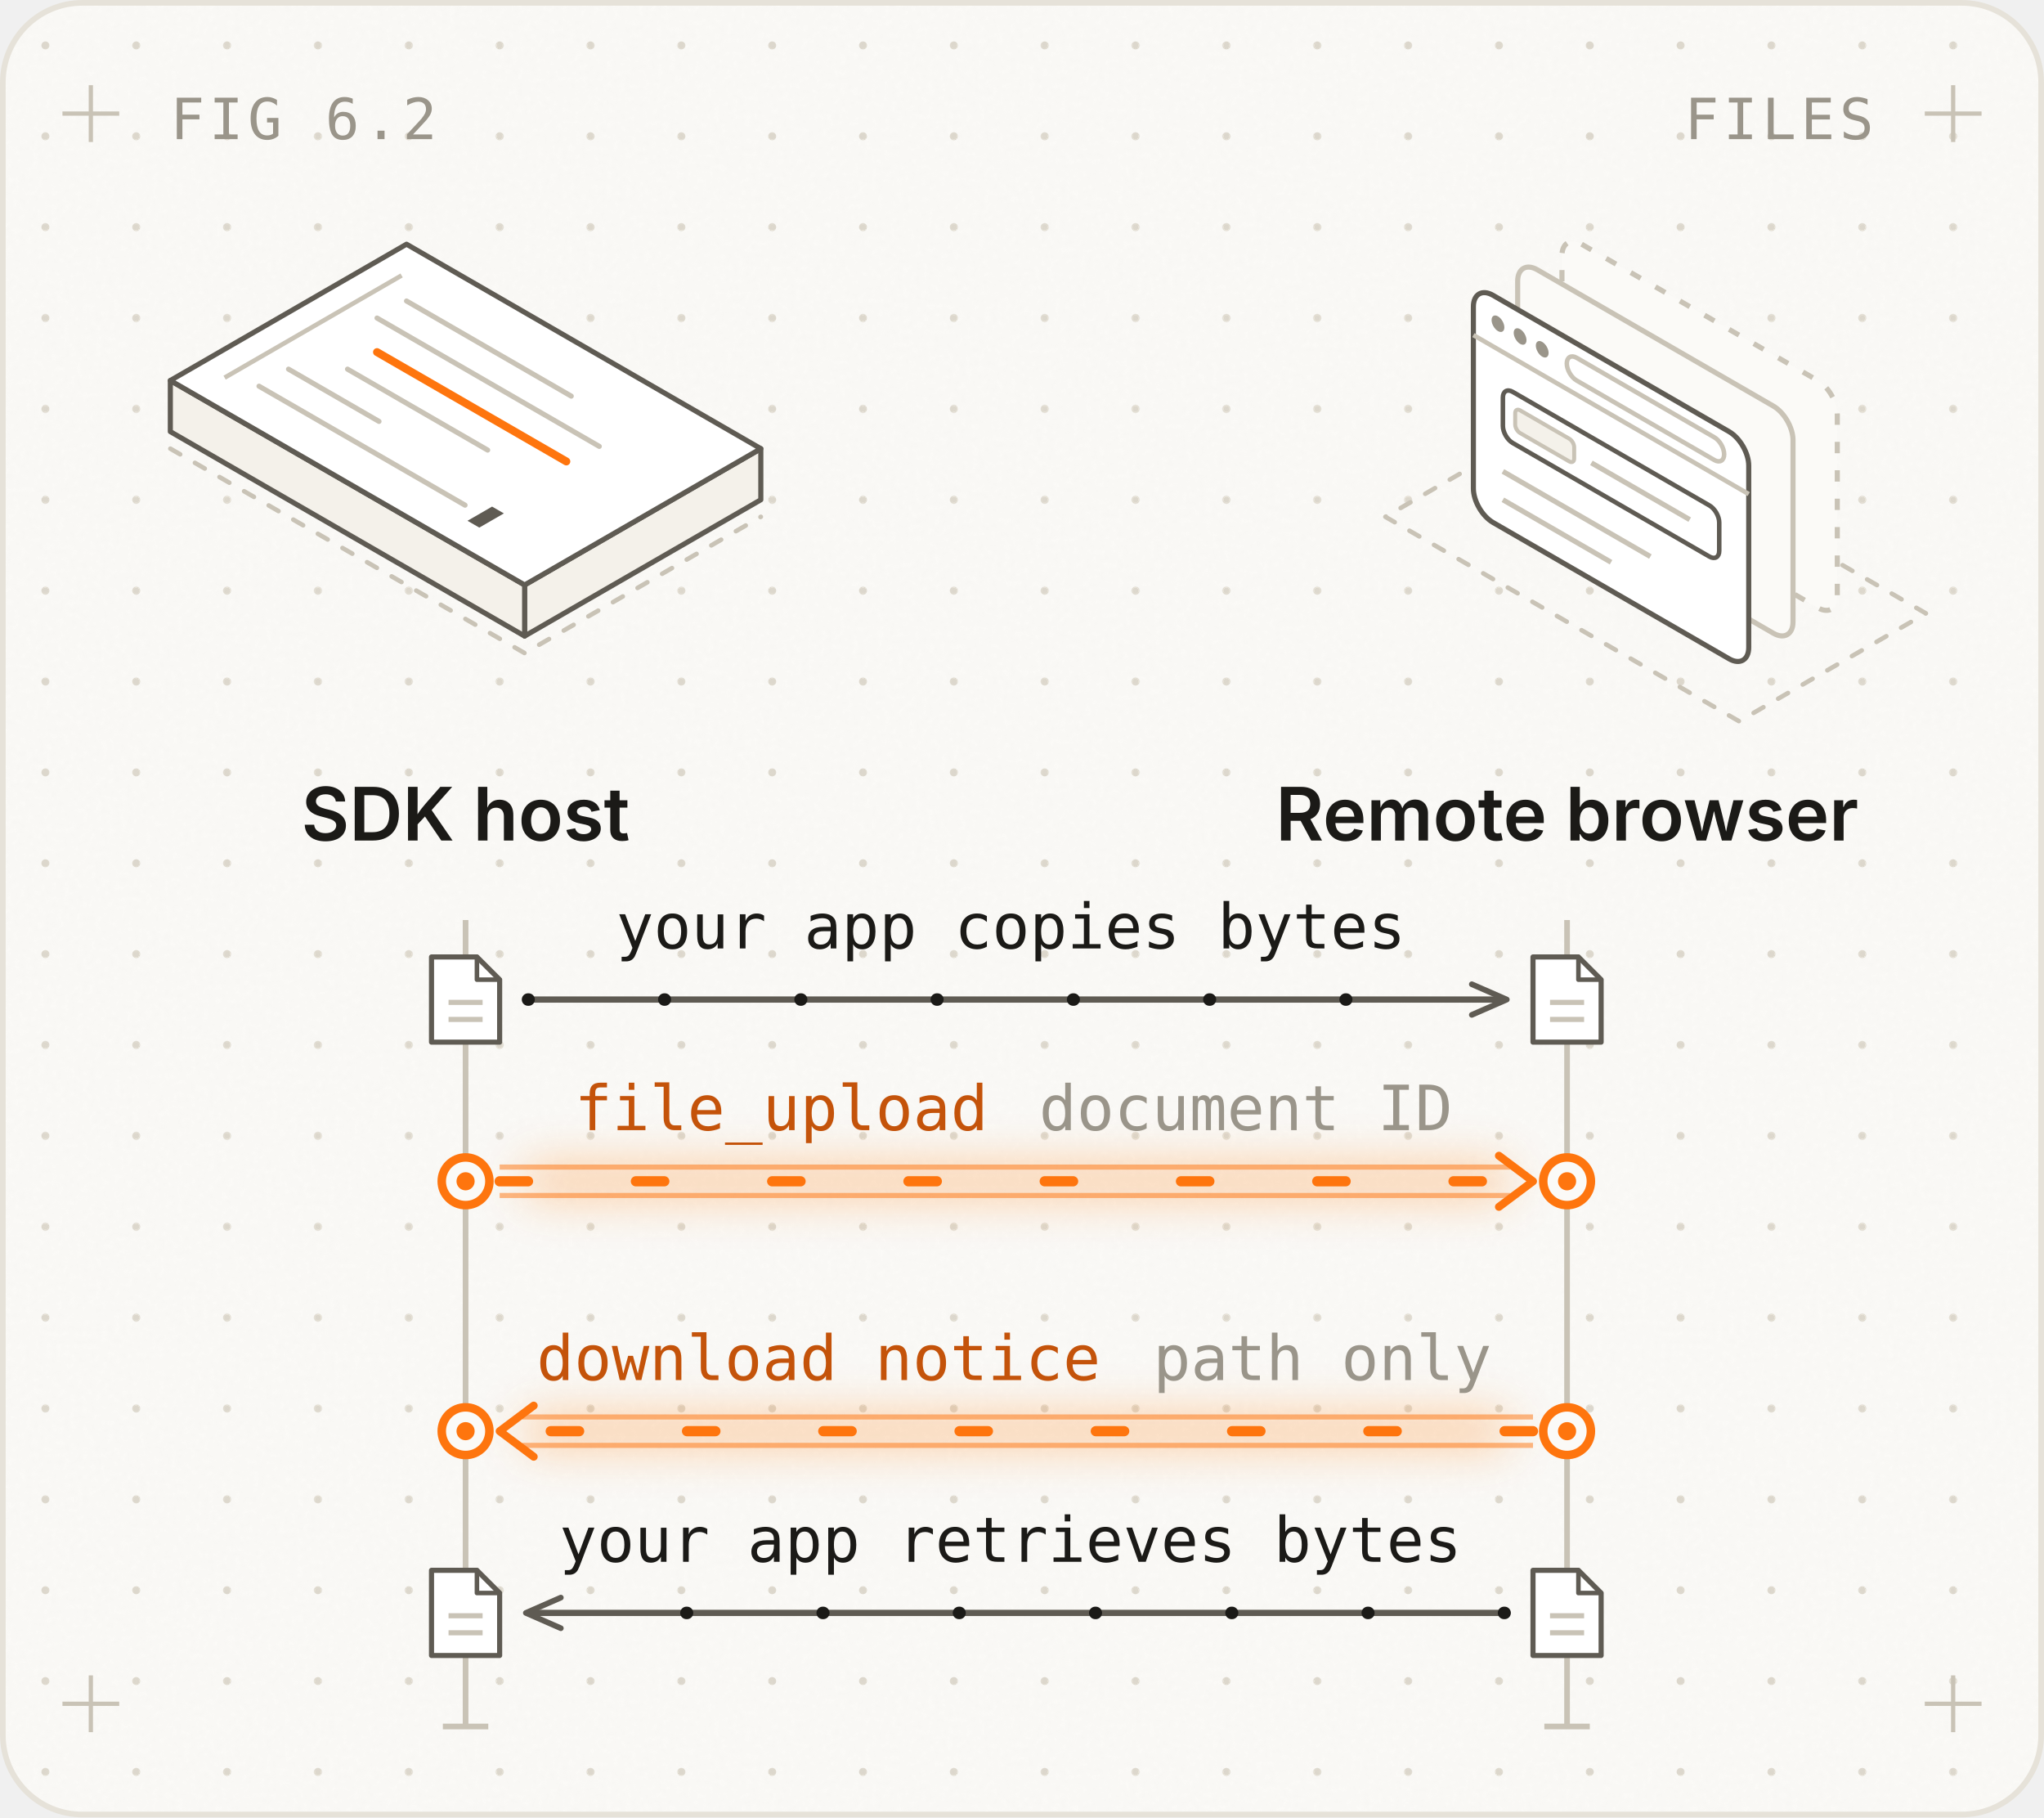
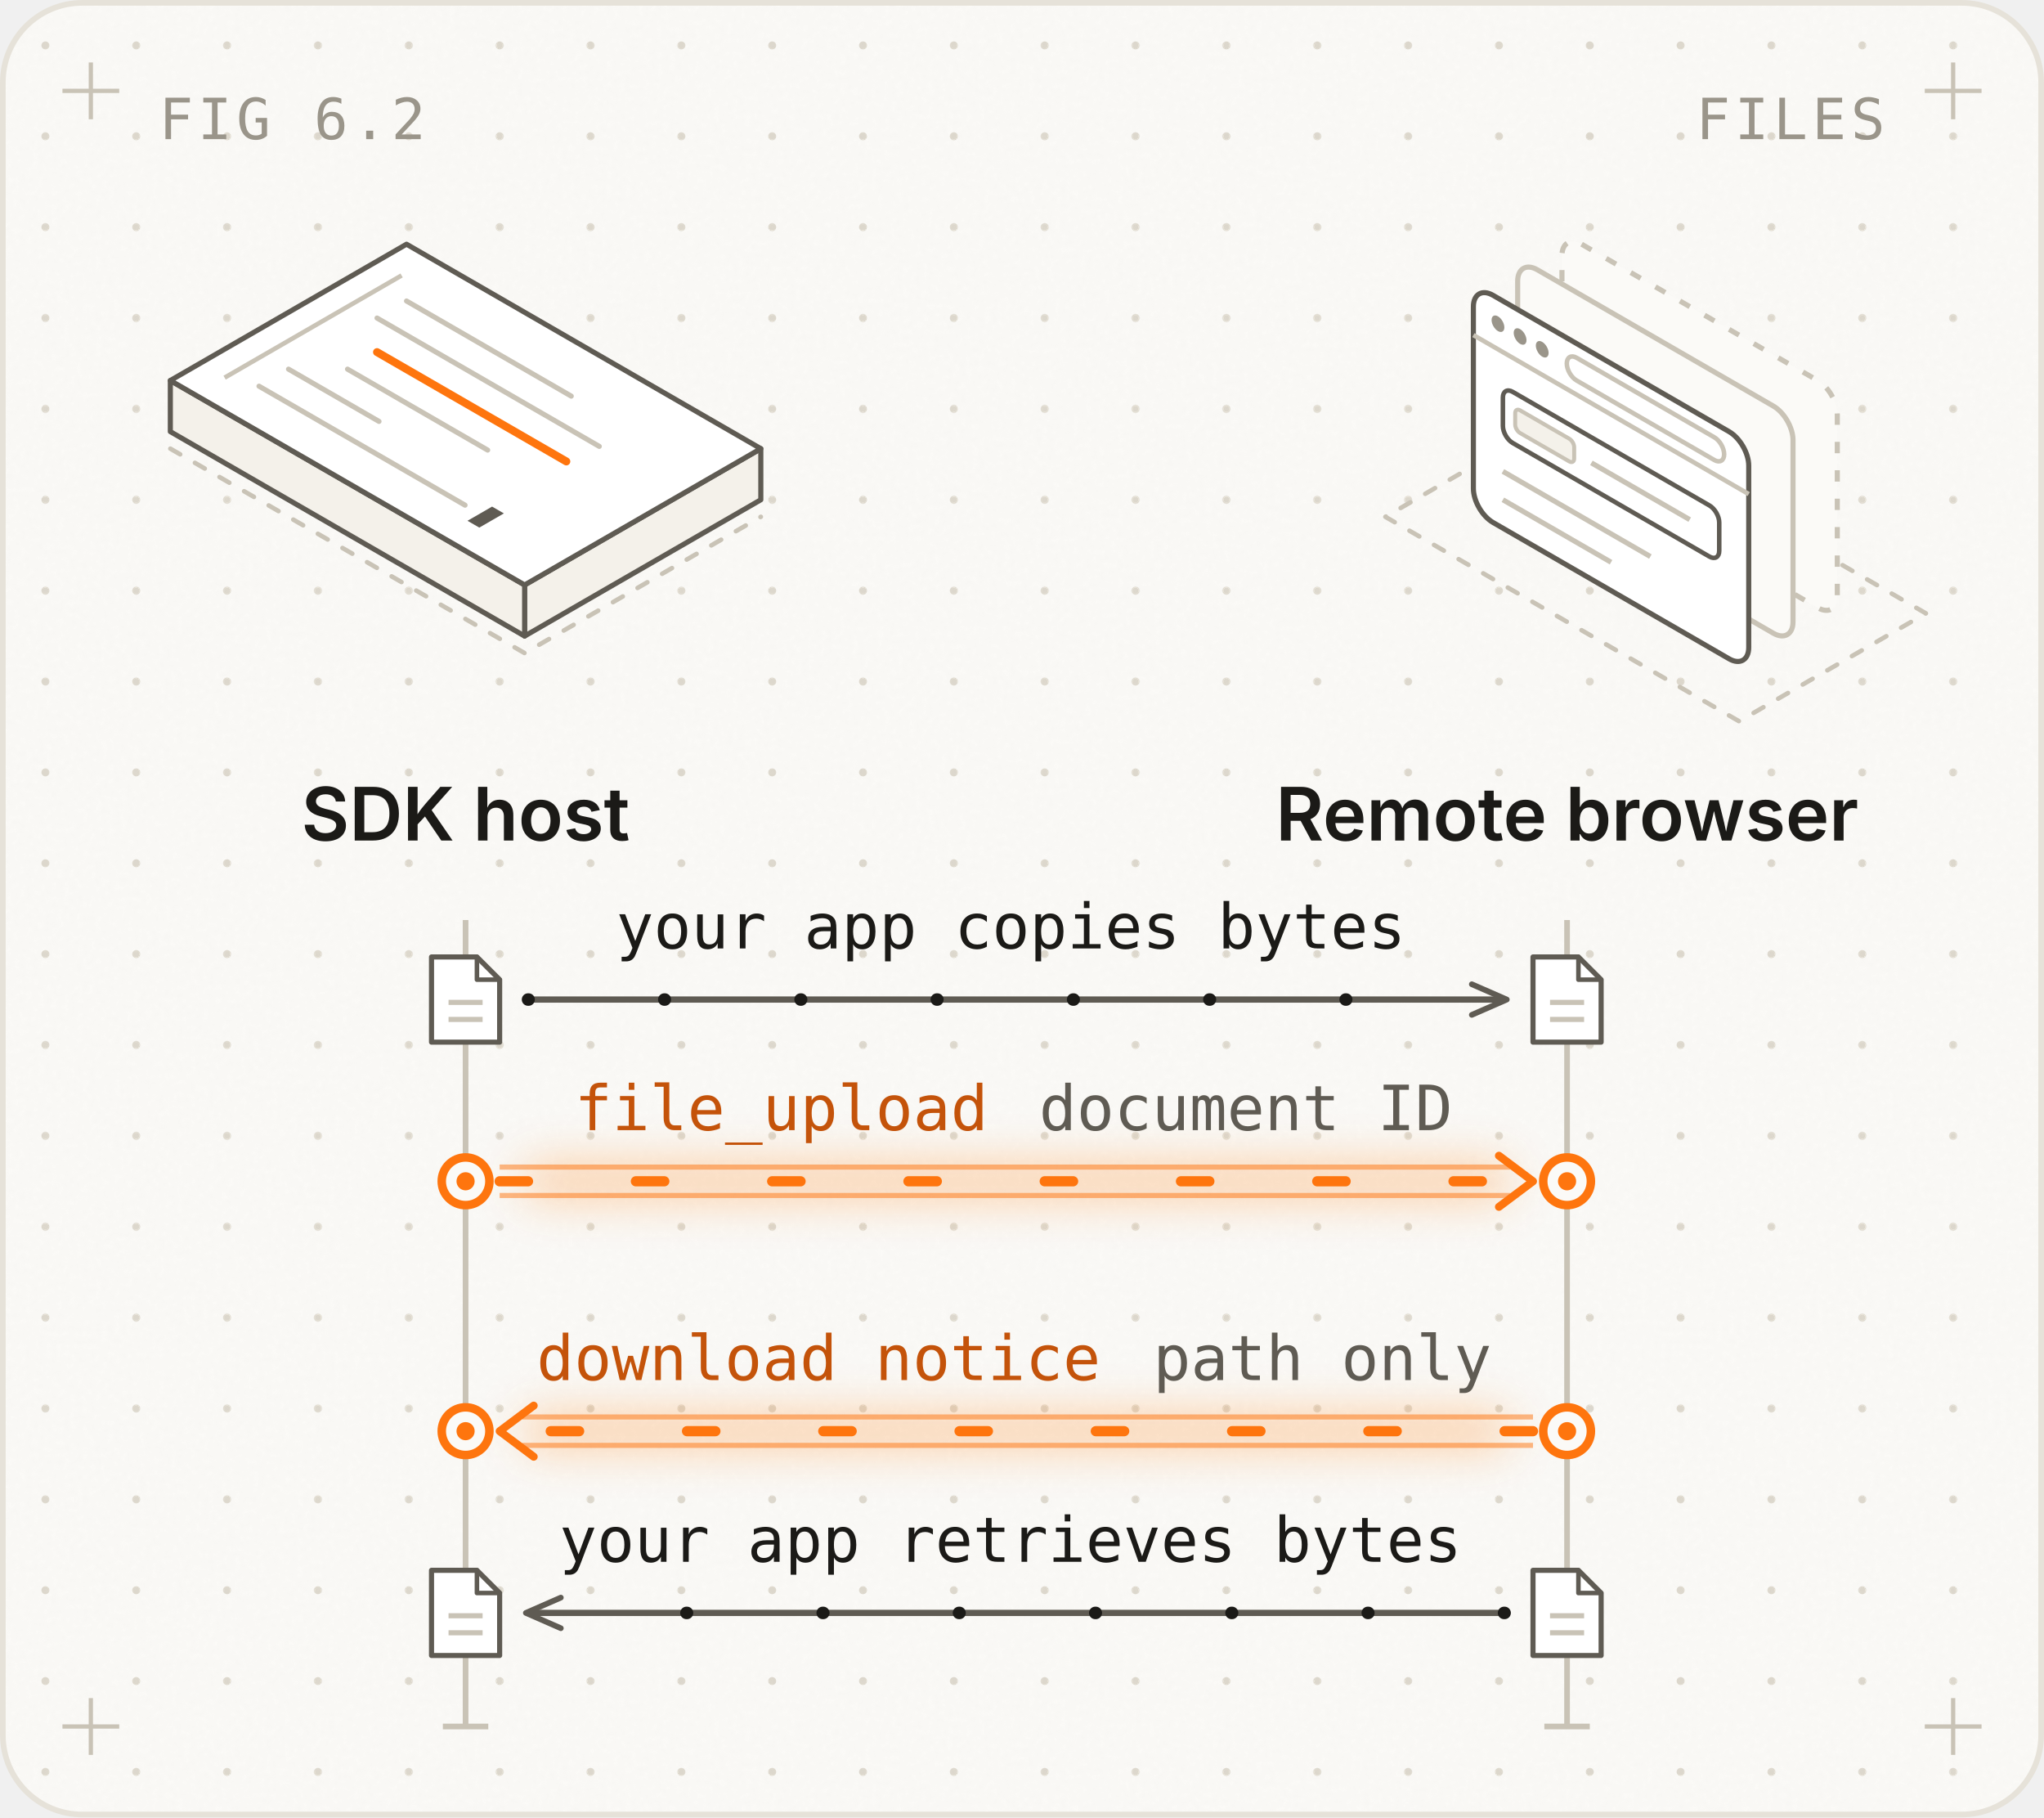
<svg xmlns="http://www.w3.org/2000/svg" viewBox="0 0 360 320" width="360" height="320" role="img" aria-labelledby="t d" fill="none">
  <style>.s{font-family:Geist, Inter, -apple-system, BlinkMacSystemFont, 'Segoe UI', Helvetica, Arial, sans-serif}.m{font-family:'Geist Mono', ui-monospace, SFMono-Regular, Menlo, monospace}text{font-kerning:normal}@keyframes fw{to{stroke-dashoffset:-24}}@keyframes blink{0%,49%{fill-opacity:1}50%,100%{fill-opacity:0}}@media (prefers-reduced-motion:no-preference){.fw{animation:fw 1.3s linear infinite}.blink{animation:blink 1.1s steps(1) infinite}}</style>
  <defs>
    <pattern id="dots" width="16" height="16" patternUnits="userSpaceOnUse">
      <circle cx="8" cy="8" r="0.7" fill="#DDD8CD" />
    </pattern>
    <filter id="grain" x="0" y="0" width="100%" height="100%">
      <feTurbulence type="fractalNoise" baseFrequency="0.9" numOctaves="2" seed="7" stitchTiles="stitch" />
      <feColorMatrix values="0 0 0 0 0.5  0 0 0 0 0.5  0 0 0 0 0.5  0 0 0 0.05 0" />
    </filter>
    <clipPath id="card">
      <rect x="0.5" y="0.5" width="359" height="319" rx="14" />
    </clipPath>
    <marker id="ah" viewBox="0 0 10 10" refX="8.5" refY="5" markerWidth="7" markerHeight="7" orient="auto-start-reverse">
      <path d="M1 1.5 L9 5 L1 8.5" stroke="#5F5B53" stroke-width="1.3" fill="none" stroke-linejoin="round" stroke-linecap="round" />
    </marker>
    <marker id="ao" viewBox="0 0 10 10" refX="8.5" refY="5" markerWidth="7" markerHeight="7" orient="auto-start-reverse">
      <path d="M1 1.5 L9 5 L1 8.5" stroke="#FE750E" stroke-width="1.3" fill="none" stroke-linejoin="round" stroke-linecap="round" />
    </marker>
    <filter id="glow" filterUnits="userSpaceOnUse" x="0" y="0" width="360" height="320">
      <feGaussianBlur stdDeviation="4" />
    </filter>
  </defs>
  <rect x="0.5" y="0.5" width="359" height="319" rx="14" fill="#FBFAF7" />
  <g clip-path="url(#card)">
    <rect width="360" height="320" fill="url(#dots)" />
    <rect width="360" height="320" filter="url(#grain)" />
  </g>
  <rect x="0.5" y="0.5" width="359" height="319" rx="14" fill="none" stroke="#E6E2D9" />
-   <path d="M11 20h10M16 15v10" stroke="#C9C3B6" stroke-width="0.75" />
-   <path d="M339 20h10M344 15v10" stroke="#C9C3B6" stroke-width="0.75" />
-   <path d="M11 300h10M16 295v10" stroke="#C9C3B6" stroke-width="0.75" />
-   <path d="M339 300h10M344 295v10" stroke="#C9C3B6" stroke-width="0.75" />
-   <text x="30.0" y="24.5" font-size="10" fill="#9A958A" letter-spacing="0.08em" class="m">FIG 6.2</text>
-   <text x="330.0" y="24.5" font-size="10" fill="#9A958A" text-anchor="end" letter-spacing="0.08em" class="m">FILES</text>
+   <path d="M11 16h10M16 11v10" stroke="#C9C3B6" stroke-width="0.75" />
+   <path d="M339 16h10M344 11v10" stroke="#C9C3B6" stroke-width="0.75" />
+   <path d="M11 304h10M16 299v10" stroke="#C9C3B6" stroke-width="0.75" />
+   <path d="M339 304h10M344 299v10" stroke="#C9C3B6" stroke-width="0.75" />
+   <text x="28.0" y="24.5" font-size="10" fill="#9A958A" letter-spacing="0.08em" class="m">FIG 6.2</text>
+   <text x="332.0" y="24.5" font-size="10" fill="#9A958A" text-anchor="end" letter-spacing="0.08em" class="m">FILES</text>
  <polyline points="30.0,79.0 92.4,115.0 134.0,91.0" stroke="#C9C3B6" stroke-width="0.8" stroke-dasharray="2 3" stroke-linejoin="round" stroke-linecap="round" />
  <polygon points="134.0,79.0 92.4,103.0 92.4,112.0 134.0,88.0" fill="#F4F1EA" stroke="#5F5B53" stroke-width="0.9" stroke-linejoin="round" stroke-linecap="round" />
  <polygon points="30.0,67.0 92.4,103.0 92.4,112.0 30.0,76.0" fill="#F4F1EA" stroke="#5F5B53" stroke-width="0.9" stroke-linejoin="round" stroke-linecap="round" />
  <polygon points="71.6,43.0 134.0,79.0 92.4,103.0 30.0,67.0" fill="#FFFFFF" stroke="#5F5B53" stroke-width="0.9" stroke-linejoin="round" stroke-linecap="round" />
  <g transform="matrix(0.866,0.5,-0.866,0.5,71.6,43.0)">
    <line x1="10" y1="10.0" x2="43.5" y2="10.0" stroke="#C9C3B6" stroke-width="0.9" stroke-linecap="round" vector-effect="non-scaling-stroke" />
    <line x1="10" y1="16.0" x2="55.2" y2="16.0" stroke="#C9C3B6" stroke-width="0.9" stroke-linecap="round" vector-effect="non-scaling-stroke" />
    <line x1="16" y1="22.0" x2="54.5" y2="22.0" stroke="#FE750E" stroke-width="1.4" stroke-linecap="round" vector-effect="non-scaling-stroke" />
    <line x1="16" y1="28.0" x2="44.5" y2="28.0" stroke="#C9C3B6" stroke-width="0.9" stroke-linecap="round" vector-effect="non-scaling-stroke" />
    <line x1="10" y1="34.0" x2="28.4" y2="34.0" stroke="#C9C3B6" stroke-width="0.9" stroke-linecap="round" vector-effect="non-scaling-stroke" />
    <line x1="10" y1="40.0" x2="51.9" y2="40.0" stroke="#C9C3B6" stroke-width="0.9" stroke-linecap="round" vector-effect="non-scaling-stroke" />
    <rect class="blink" x="54.9" y="37.5" width="2.4" height="5" fill="#5F5B53" />
    <line x1="5" y1="6" x2="5" y2="42" stroke="#C9C3B6" stroke-width="0.8" vector-effect="non-scaling-stroke" />
  </g>
  <polygon points="276.9,72.0 339.2,108.0 306.3,127.0 244.0,91.0" stroke="#C9C3B6" stroke-width="0.8" stroke-dasharray="2 3" stroke-linejoin="round" stroke-linecap="round" />
  <g transform="matrix(0.866,0.5,0,1,275.1,81.0)">
    <rect x="0" y="-40" width="56" height="40" rx="4" fill="#FBFAF7" stroke="#C9C3B6" stroke-width="0.9" stroke-dasharray="2 3" vector-effect="non-scaling-stroke" />
  </g>
  <g transform="matrix(0.866,0.5,0,1,267.3,85.5)">
    <rect x="0" y="-40" width="56" height="40" rx="4" fill="#FBFAF7" stroke="#C9C3B6" stroke-width="0.9" vector-effect="non-scaling-stroke" />
  </g>
  <g transform="matrix(0.866,0.5,0,1,259.5,90.0)">
    <rect x="0" y="-40" width="56" height="40" rx="4" fill="#FFFFFF" stroke="#5F5B53" stroke-width="0.9" vector-effect="non-scaling-stroke" />
    <line x1="0" y1="-31" x2="56" y2="-31" stroke="#C9C3B6" stroke-width="0.8" vector-effect="non-scaling-stroke" />
    <circle cx="5.0" cy="-35.5" r="1.3" fill="#9A958A" />
    <circle cx="9.5" cy="-35.5" r="1.3" fill="#9A958A" />
    <circle cx="14.0" cy="-35.5" r="1.3" fill="#9A958A" />
    <rect x="19" y="-37.5" width="32" height="4" rx="2" stroke="#C9C3B6" stroke-width="0.8" vector-effect="non-scaling-stroke" />
    <rect x="6" y="-25" width="44" height="9" rx="2" stroke="#5F5B53" stroke-width="0.8" vector-effect="non-scaling-stroke" />
    <rect x="8.5" y="-22.5" width="12" height="4" rx="1" fill="#F4F1EA" stroke="#C9C3B6" stroke-width="0.7" vector-effect="non-scaling-stroke" />
    <line x1="24" y1="-20.5" x2="44" y2="-20.5" stroke="#C9C3B6" stroke-width="0.9" vector-effect="non-scaling-stroke" />
    <line x1="6" y1="-10" x2="36" y2="-10" stroke="#C9C3B6" stroke-width="0.9" vector-effect="non-scaling-stroke" />
    <line x1="6" y1="-5" x2="28" y2="-5" stroke="#C9C3B6" stroke-width="0.9" vector-effect="non-scaling-stroke" />
  </g>
  <text x="82.0" y="148.0" font-size="13" fill="#1B1A17" font-weight="600" text-anchor="middle" class="s">SDK host</text>
  <text x="276.0" y="148.0" font-size="13" fill="#1B1A17" font-weight="600" text-anchor="middle" class="s">Remote browser</text>
  <line x1="82" y1="162" x2="82" y2="304" stroke="#C9C3B6" stroke-width="1" />
  <path d="M78 304h8" stroke="#C9C3B6" stroke-width="1" />
  <line x1="276" y1="162" x2="276" y2="304" stroke="#C9C3B6" stroke-width="1" />
  <path d="M272 304h8" stroke="#C9C3B6" stroke-width="1" />
  <path d="M76.0 168.5h8l4 4v11h-12z" fill="#FFFFFF" stroke="#5F5B53" stroke-width="0.9" stroke-linejoin="round" stroke-linecap="round" />
  <path d="M84.0 168.5v4h4" stroke="#5F5B53" stroke-width="0.8" stroke-linejoin="round" stroke-linecap="round" />
  <path d="M79.0 176.5h6M79.0 179.5h6" stroke="#C9C3B6" stroke-width="0.9" />
  <path d="M270.0 168.5h8l4 4v11h-12z" fill="#FFFFFF" stroke="#5F5B53" stroke-width="0.9" stroke-linejoin="round" stroke-linecap="round" />
  <path d="M278.0 168.5v4h4" stroke="#5F5B53" stroke-width="0.8" stroke-linejoin="round" stroke-linecap="round" />
  <path d="M273.0 176.5h6M273.0 179.5h6" stroke="#C9C3B6" stroke-width="0.9" />
  <line x1="93.0" y1="176" x2="265.0" y2="176" stroke="#5F5B53" stroke-width="1.1" marker-end="url(#ah)" />
  <line class="fw" x1="93.0" y1="176" x2="257.0" y2="176" stroke="#1B1A17" stroke-width="2.2" stroke-linecap="round" stroke-dasharray="0.1 23.9" />
  <text x="108.5" y="167.0" font-size="11" fill="#1B1A17" class="m">your app copies bytes</text>
  <rect x="92.0" y="205" width="174.0" height="6" rx="3" fill="#FE750E" fill-opacity="0.35" filter="url(#glow)" />
  <line x1="88.0" y1="205.5" x2="266.0" y2="205.5" stroke="#FE750E" stroke-width="0.9" stroke-opacity=".5" />
  <line x1="88.0" y1="210.5" x2="266.0" y2="210.5" stroke="#FE750E" stroke-width="0.9" stroke-opacity=".5" />
  <path d="M264.0 203.5L270.0 208L264.0 212.5" stroke="#FE750E" stroke-width="1.4" stroke-linejoin="round" stroke-linecap="round" />
  <line class="fw" x1="88.0" y1="208" x2="262.0" y2="208" stroke="#FE750E" stroke-width="1.8" stroke-linecap="round" stroke-dasharray="5 19" />
  <circle cx="82.0" cy="208.0" r="4.2" fill="#FBFAF7" stroke="#FE750E" stroke-width="1.5" />
  <circle cx="82.0" cy="208.0" r="1.6" fill="#FE750E" />
  <circle cx="276.0" cy="208.0" r="4.2" fill="#FBFAF7" stroke="#FE750E" stroke-width="1.5" />
  <circle cx="276.0" cy="208.0" r="1.6" fill="#FE750E" />
  <text x="101.2" y="199.0" font-size="11" fill="#C4530A" class="m">file_upload</text>
-   <text x="183.0" y="199.0" font-size="11" fill="#9A958A" class="m">document ID</text>
+   <text x="183.0" y="199.0" font-size="11" fill="#5F5B53" class="m">document ID</text>
  <rect x="92.0" y="249" width="174.0" height="6" rx="3" fill="#FE750E" fill-opacity="0.35" filter="url(#glow)" />
  <line x1="270.0" y1="249.5" x2="92.0" y2="249.5" stroke="#FE750E" stroke-width="0.9" stroke-opacity=".5" />
  <line x1="270.0" y1="254.5" x2="92.0" y2="254.5" stroke="#FE750E" stroke-width="0.9" stroke-opacity=".5" />
  <path d="M94.0 247.5L88.0 252L94.0 256.5" stroke="#FE750E" stroke-width="1.4" stroke-linejoin="round" stroke-linecap="round" />
  <line class="fw" x1="270.0" y1="252" x2="96.0" y2="252" stroke="#FE750E" stroke-width="1.8" stroke-linecap="round" stroke-dasharray="5 19" />
  <circle cx="276.0" cy="252.0" r="4.2" fill="#FBFAF7" stroke="#FE750E" stroke-width="1.5" />
  <circle cx="276.0" cy="252.0" r="1.6" fill="#FE750E" />
  <circle cx="82.0" cy="252.0" r="4.2" fill="#FBFAF7" stroke="#FE750E" stroke-width="1.5" />
  <circle cx="82.0" cy="252.0" r="1.6" fill="#FE750E" />
  <text x="94.5" y="243.0" font-size="11" fill="#C4530A" class="m">download notice</text>
-   <text x="203.1" y="243.0" font-size="11" fill="#9A958A" class="m">path only</text>
+   <text x="203.1" y="243.0" font-size="11" fill="#5F5B53" class="m">path only</text>
  <path d="M270.0 276.5h8l4 4v11h-12z" fill="#FFFFFF" stroke="#5F5B53" stroke-width="0.9" stroke-linejoin="round" stroke-linecap="round" />
  <path d="M278.0 276.5v4h4" stroke="#5F5B53" stroke-width="0.8" stroke-linejoin="round" stroke-linecap="round" />
  <path d="M273.0 284.5h6M273.0 287.5h6" stroke="#C9C3B6" stroke-width="0.9" />
  <path d="M76.0 276.5h8l4 4v11h-12z" fill="#FFFFFF" stroke="#5F5B53" stroke-width="0.9" stroke-linejoin="round" stroke-linecap="round" />
  <path d="M84.0 276.5v4h4" stroke="#5F5B53" stroke-width="0.8" stroke-linejoin="round" stroke-linecap="round" />
  <path d="M79.0 284.5h6M79.0 287.5h6" stroke="#C9C3B6" stroke-width="0.9" />
  <line x1="265.0" y1="284" x2="93.0" y2="284" stroke="#5F5B53" stroke-width="1.1" marker-end="url(#ah)" />
  <line class="fw" x1="265.0" y1="284" x2="101.0" y2="284" stroke="#1B1A17" stroke-width="2.2" stroke-linecap="round" stroke-dasharray="0.1 23.9" />
  <text x="98.5" y="275.0" font-size="11" fill="#1B1A17" class="m">your app retrieves bytes</text>
</svg>
